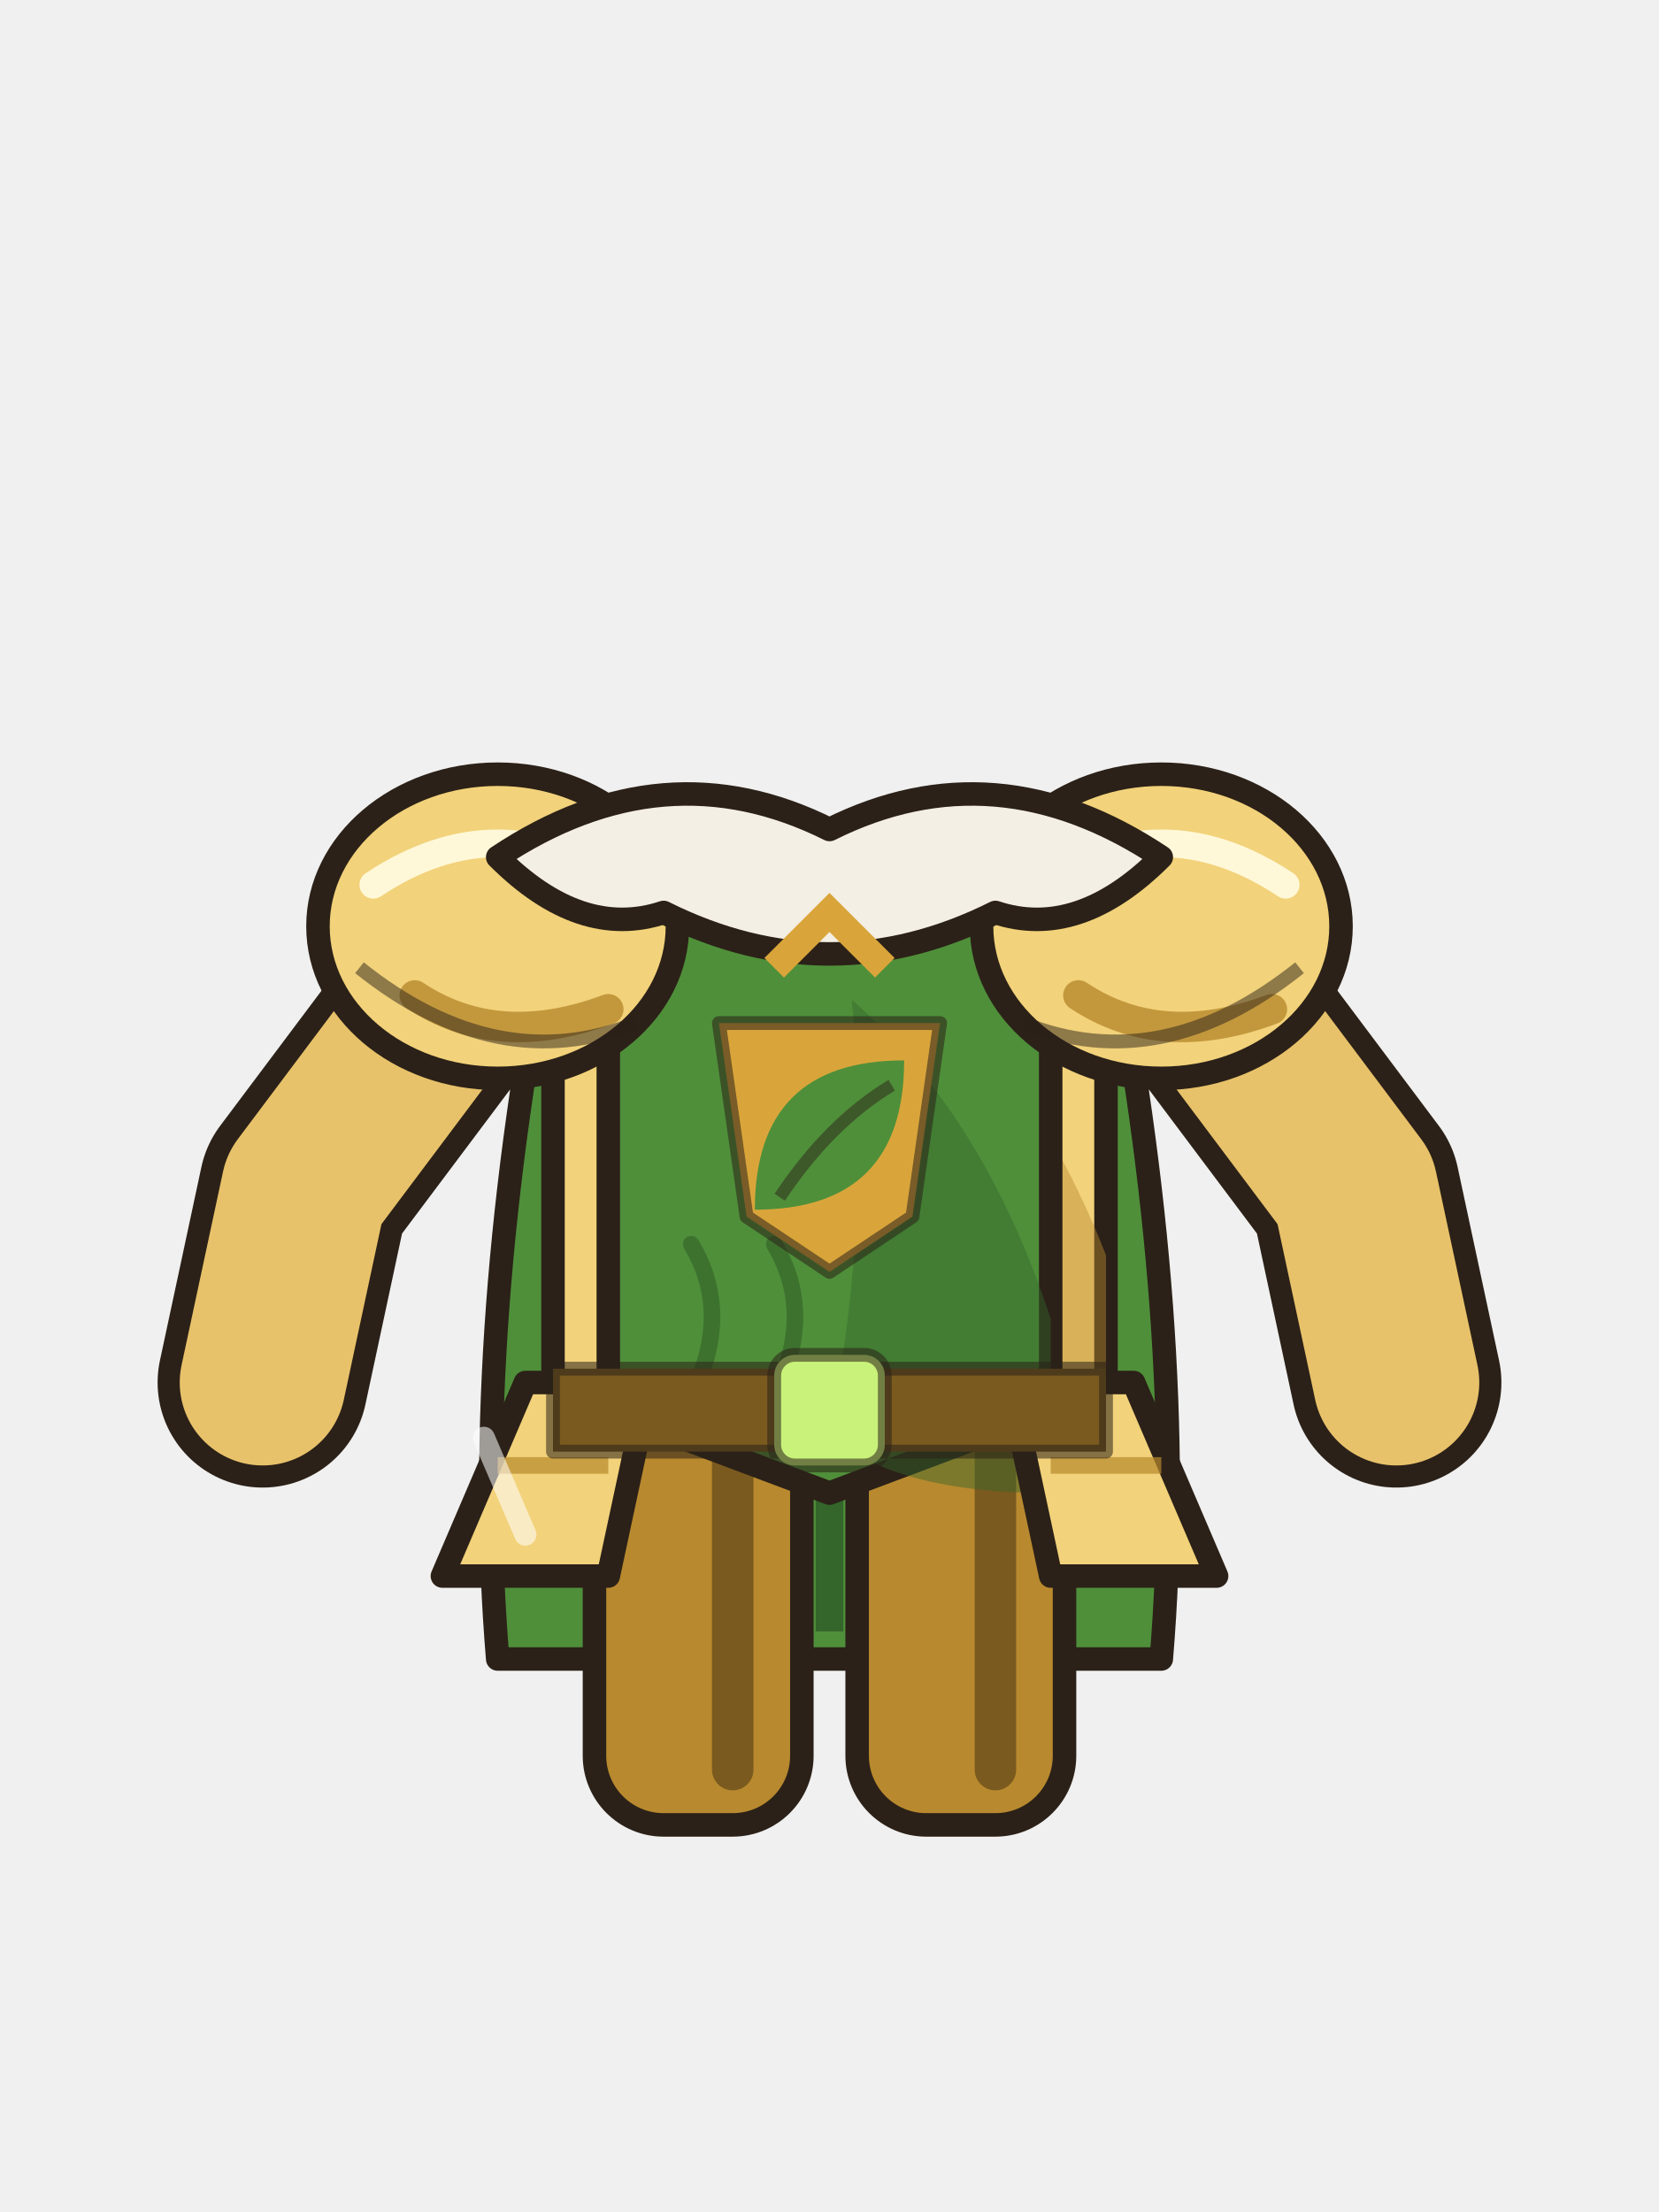
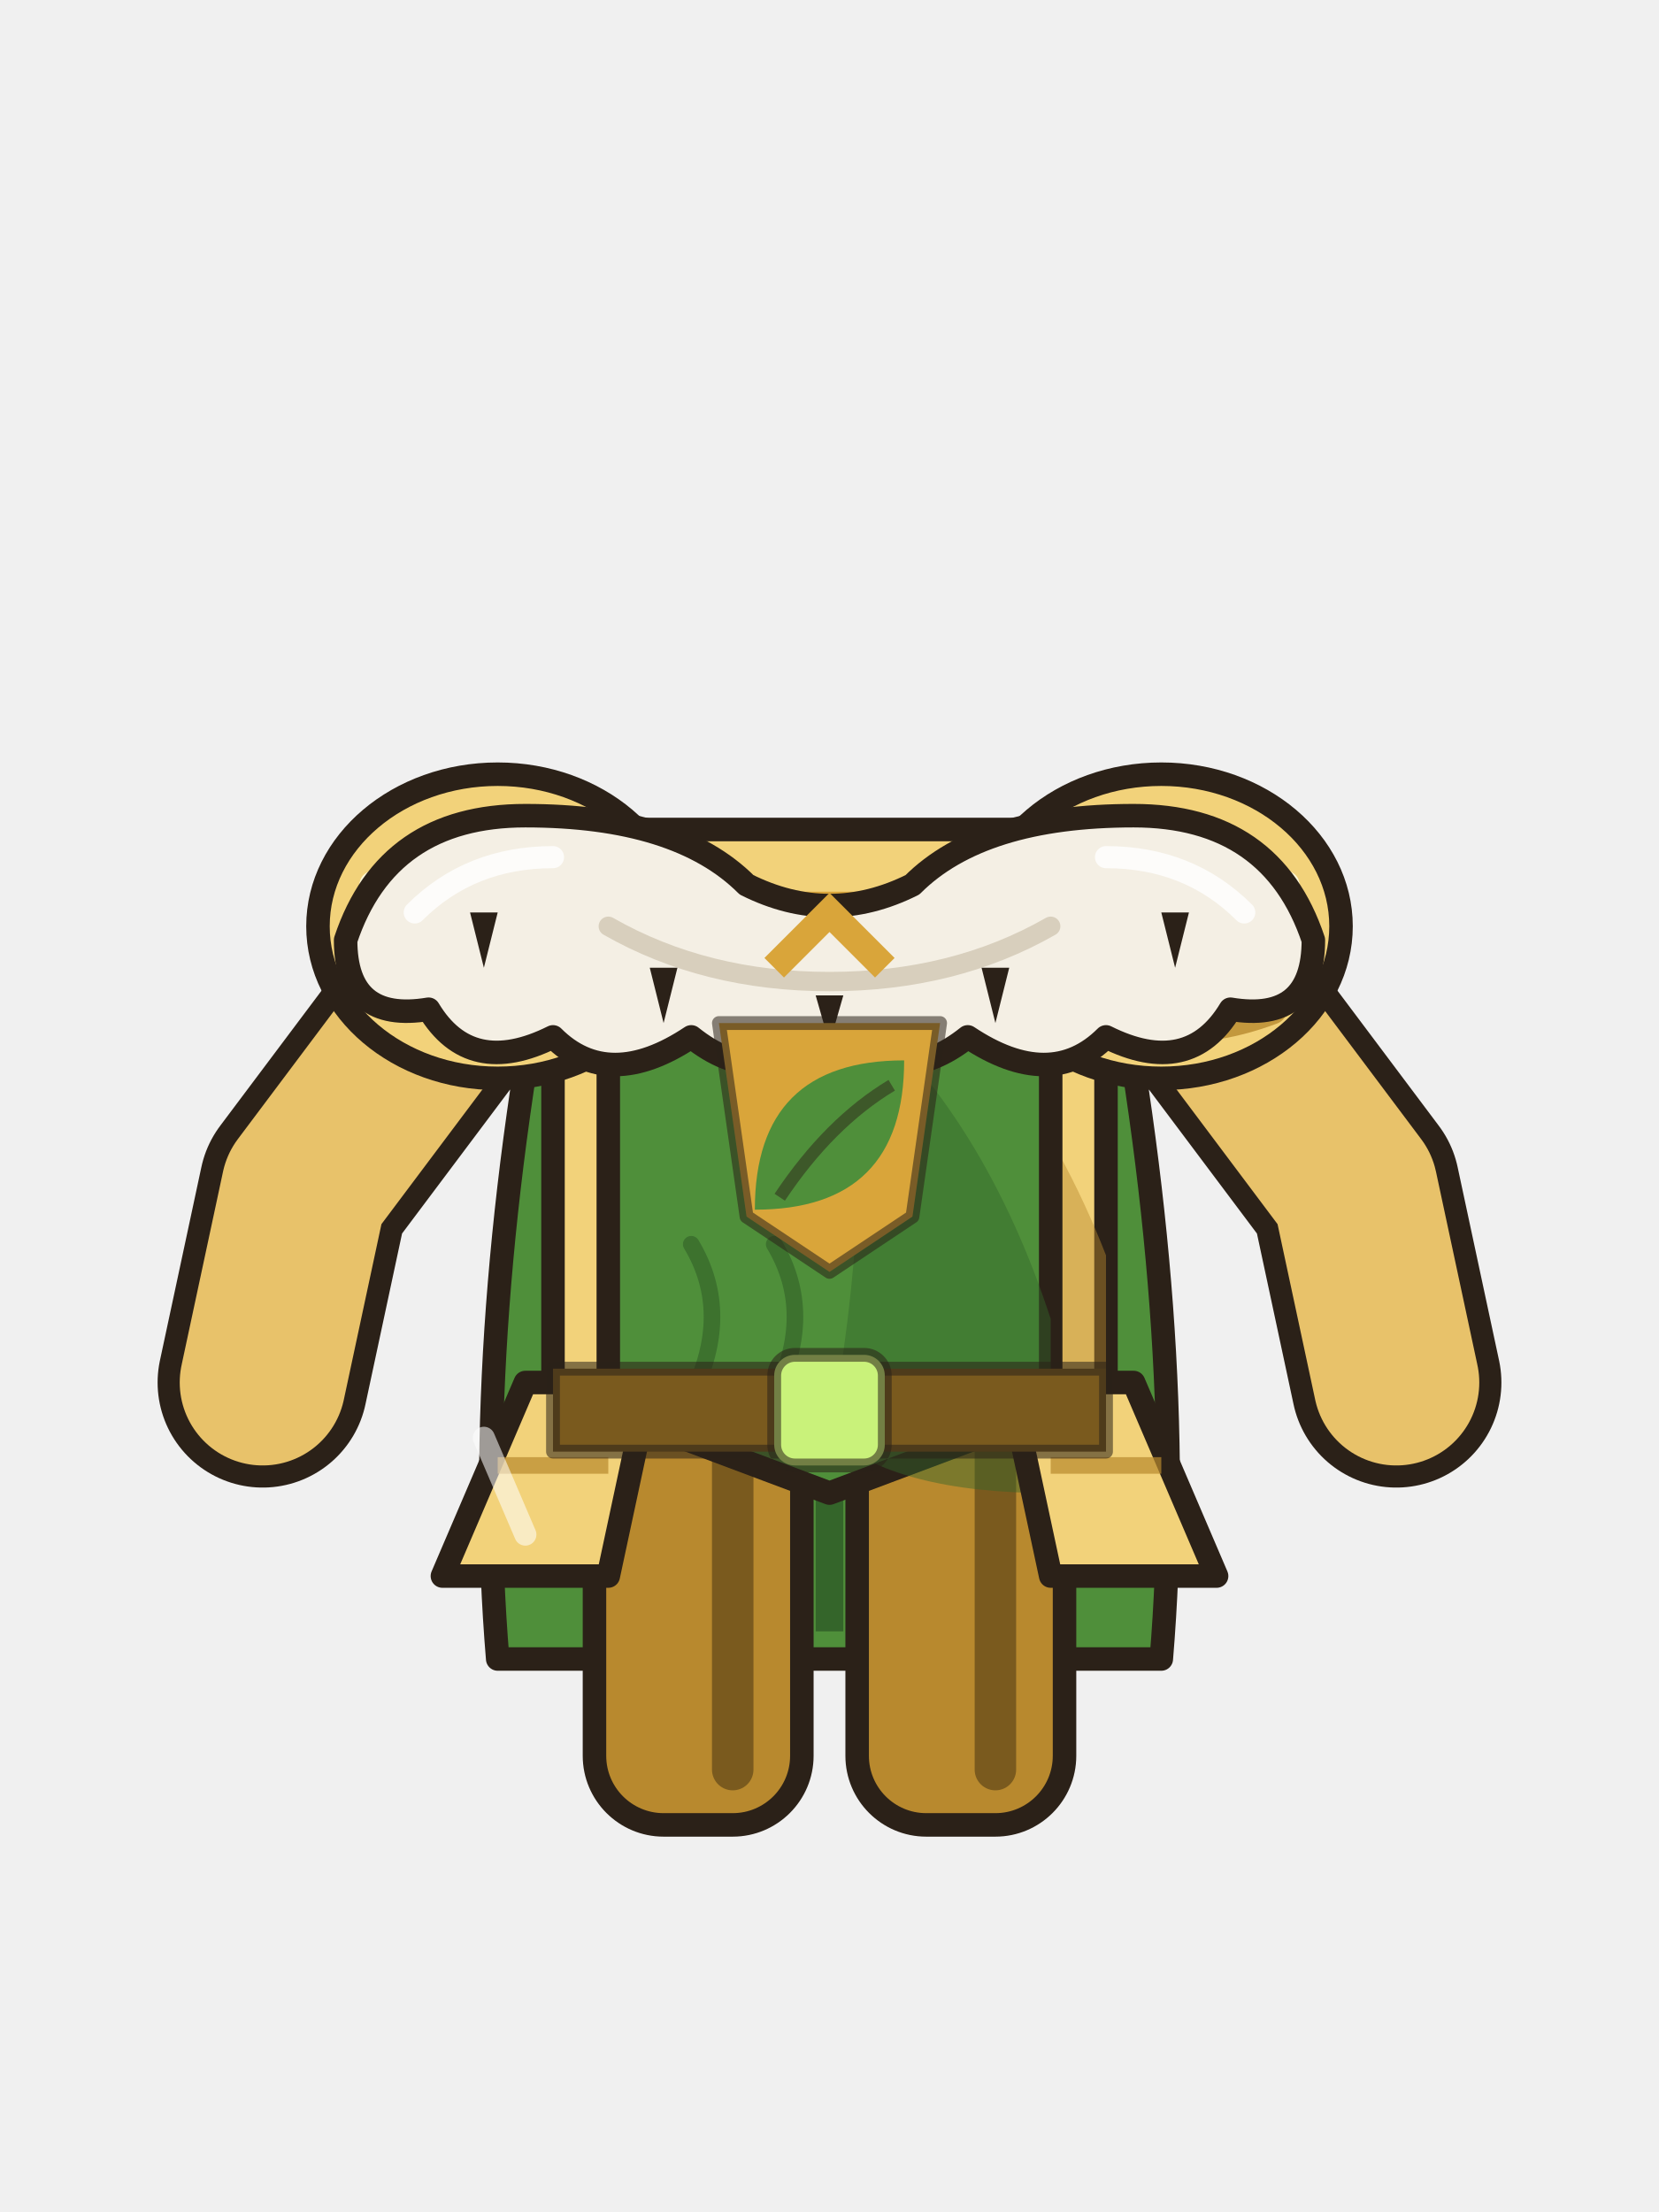
<svg xmlns="http://www.w3.org/2000/svg" width="120" height="160" viewBox="0 0 120 160">
  <path d="M40,66 q-6,30 -4,54 h48 q2,-24 -4,-54z" fill="#4f8f3a" stroke="#2b2118" stroke-width="1.7" stroke-linejoin="round" stroke-linecap="round" />
  <path d="M60,68 v50" stroke="#34652a" stroke-width="2" />
  <rect x="43" y="100" width="15" height="32" rx="5" fill="#b8892e" stroke="#2b2118" stroke-width="1.7" stroke-linejoin="round" stroke-linecap="round" />
  <rect x="62" y="100" width="15" height="32" rx="5" fill="#b8892e" stroke="#2b2118" stroke-width="1.7" stroke-linejoin="round" stroke-linecap="round" />
  <path d="M53,104 v24 M72,104 v24" stroke="#7a5a1e" stroke-width="3" stroke-linecap="round" />
  <path d="M34,70 L22,86 L19,100" fill="none" stroke="#2b2118" stroke-width="15.2" stroke-linecap="round" stroke-linejoin="round" />
  <path d="M86,70 L98,86 L101,100" fill="none" stroke="#2b2118" stroke-width="15.2" stroke-linecap="round" stroke-linejoin="round" />
  <path d="M34,70 L22,86 L19,100" fill="none" stroke="#e8c26a" stroke-width="12" stroke-linecap="round" stroke-linejoin="round" />
  <path d="M86,70 L98,86 L101,100" fill="none" stroke="#e8c26a" stroke-width="12" stroke-linecap="round" stroke-linejoin="round" />
  <path d="M40,64 q0,-4 4,-4 h32 q4,0 4,4 v36 q0,4 -4,4 h-32 q-4,0 -4,-4z" fill="#f2d27a" stroke="#2b2118" stroke-width="1.7" stroke-linejoin="round" stroke-linecap="round" />
  <path d="M62,66.6 q12,8.8 18,24.2 v13.2 q-14,0 -20,-4.4 q4,-17.6 2,-33z" fill="#b8892e" opacity=".45" />
  <path d="M45,68 v10" stroke="#fff8d8" stroke-width="2" stroke-linecap="round" />
  <path d="M50,88 q3,5 0,11" fill="none" stroke="#b8892e" stroke-width="1.2" stroke-linecap="round" opacity=".7" />
  <path d="M56,88 q3,5 0,11" fill="none" stroke="#b8892e" stroke-width="1.2" stroke-linecap="round" opacity=".7" />
  <path d="M44,66 h32 v36 l-16,6 l-16,-6z" fill="#4f8f3a" stroke="#2b2118" stroke-width="1.7" stroke-linejoin="round" stroke-linecap="round" />
  <path d="M61.6,72.3 q9.6,8.4 14.4,23.1 v12.6 q-11.2,0 -16,-4.2 q3.2,-16.8 1.6,-31.5z" fill="#34652a" opacity=".45" />
  <path d="M50,90 q3,5 0,11" fill="none" stroke="#34652a" stroke-width="1.2" stroke-linecap="round" opacity=".7" />
  <path d="M56,90 q3,5 0,11" fill="none" stroke="#34652a" stroke-width="1.2" stroke-linecap="round" opacity=".7" />
  <path d="M44,66 h32" stroke="#d9a53a" stroke-width="3" />
  <ellipse cx="36" cy="67" rx="13" ry="11" fill="#f2d27a" stroke="#2b2118" stroke-width="1.7" stroke-linejoin="round" stroke-linecap="round" />
  <ellipse cx="84" cy="67" rx="13" ry="11" fill="#f2d27a" stroke="#2b2118" stroke-width="1.7" stroke-linejoin="round" stroke-linecap="round" />
  <path d="M27,64 q9,-6 18,0 M75,64 q9,-6 18,0" fill="none" stroke="#fff8d8" stroke-width="2" stroke-linecap="round" />
  <path d="M30,72 q6,4 14,1 M78,72 q6,4 14,1" fill="none" stroke="#b8892e" stroke-width="2.2" stroke-linecap="round" opacity=".8" />
  <path d="M26,70 q10,8 20,4 M74,74 q10,4 20,-4" fill="none" stroke="#2b2118" stroke-width="1" stroke-opacity=".5" />
  <path d="M38,100 l-6,14 h12 l3,-14z M82,100 l6,14 h-12 l-3,-14z" fill="#f2d27a" stroke="#2b2118" stroke-width="1.7" stroke-linejoin="round" stroke-linecap="round" />
  <path d="M36,106 h8 M76,106 h8" stroke="#b8892e" stroke-width="1.2" opacity=".7" />
  <path d="M35,104 L38,111" stroke="#fff" stroke-width="1.6" stroke-linecap="round" opacity=".55" />
-   <path d="M36,62 q12,-8 24,-2 q12,-6 24,2 q-6,6 -12,4 q-12,6 -24,0 q-6,2 -12,-4z" fill="#f4efe4" stroke="#2b2118" stroke-width="1.7" stroke-linejoin="round" stroke-linecap="round" />
+   <g class="ermine">
+     <path d="M25,68 Q28,59 38,59 Q49,59 54,64 Q60,67 66,64 Q71,59 82,59 Q92,59 95,68 Q95,74 89,73 Q86,78 80,75 Q76,79 70,75 Q65,79 60,75 Q55,79 50,75 Q44,79 40,75 Q34,78 31,73 Q25,74 25,68Z" fill="#f4efe4" stroke="#2b2118" stroke-width="1.7" stroke-linejoin="round" stroke-linecap="round" />
+     <path d="M30,66 q4,-4 10,-4 M80,62 q6,0 10,4" fill="none" stroke="#fff" stroke-width="1.6" stroke-linecap="round" opacity=".8" />
+     <path d="M44,67 q7,4 16,4 q9,0 16,-4" fill="none" stroke="#d8cfbd" stroke-width="1.4" stroke-linecap="round" />
+     <g fill="#2b2118">
+       <path d="M34,66 l1,4 l1,-4z" />
+       <path d="M47,70 l1,4 l1,-4z" />
+       <path d="M59,72 l1,3.5 l1,-3.5z" />
+       <path d="M71,70 l1,4 l1,-4z" />
+       <path d="M84,66 l1,4 l1,-4z" />
+     </g>
+   </g>
  <path d="M40,99 h40 v6 h-40z" fill="#7a5a1e" stroke="#2b2118" stroke-width="1" stroke-opacity=".55" stroke-linejoin="round" stroke-linecap="round" />
  <rect x="56" y="98" width="8" height="8" rx="1.5" fill="#c9f27a" stroke="#2b2118" stroke-width="1" stroke-opacity=".55" stroke-linejoin="round" stroke-linecap="round" />
  <path d="M52,74 h16 l-2,14 l-6,4 l-6,-4z" fill="#d9a53a" stroke="#2b2118" stroke-width="1" stroke-opacity=".55" stroke-linejoin="round" stroke-linecap="round" />
  <g transform="translate(60,83) scale(0.9)">
    <path d="M-6,5 q0,-12 12,-12 q0,12 -12,12z" fill="#4f8f3a" />
    <path d="M-4,4 q4,-6 9,-9" fill="none" stroke="#2b2118" stroke-width="1" opacity=".5" />
  </g>
  <path d="M56,70 l4,-4 l4,4" fill="none" stroke="#d9a53a" stroke-width="2" />
</svg>
